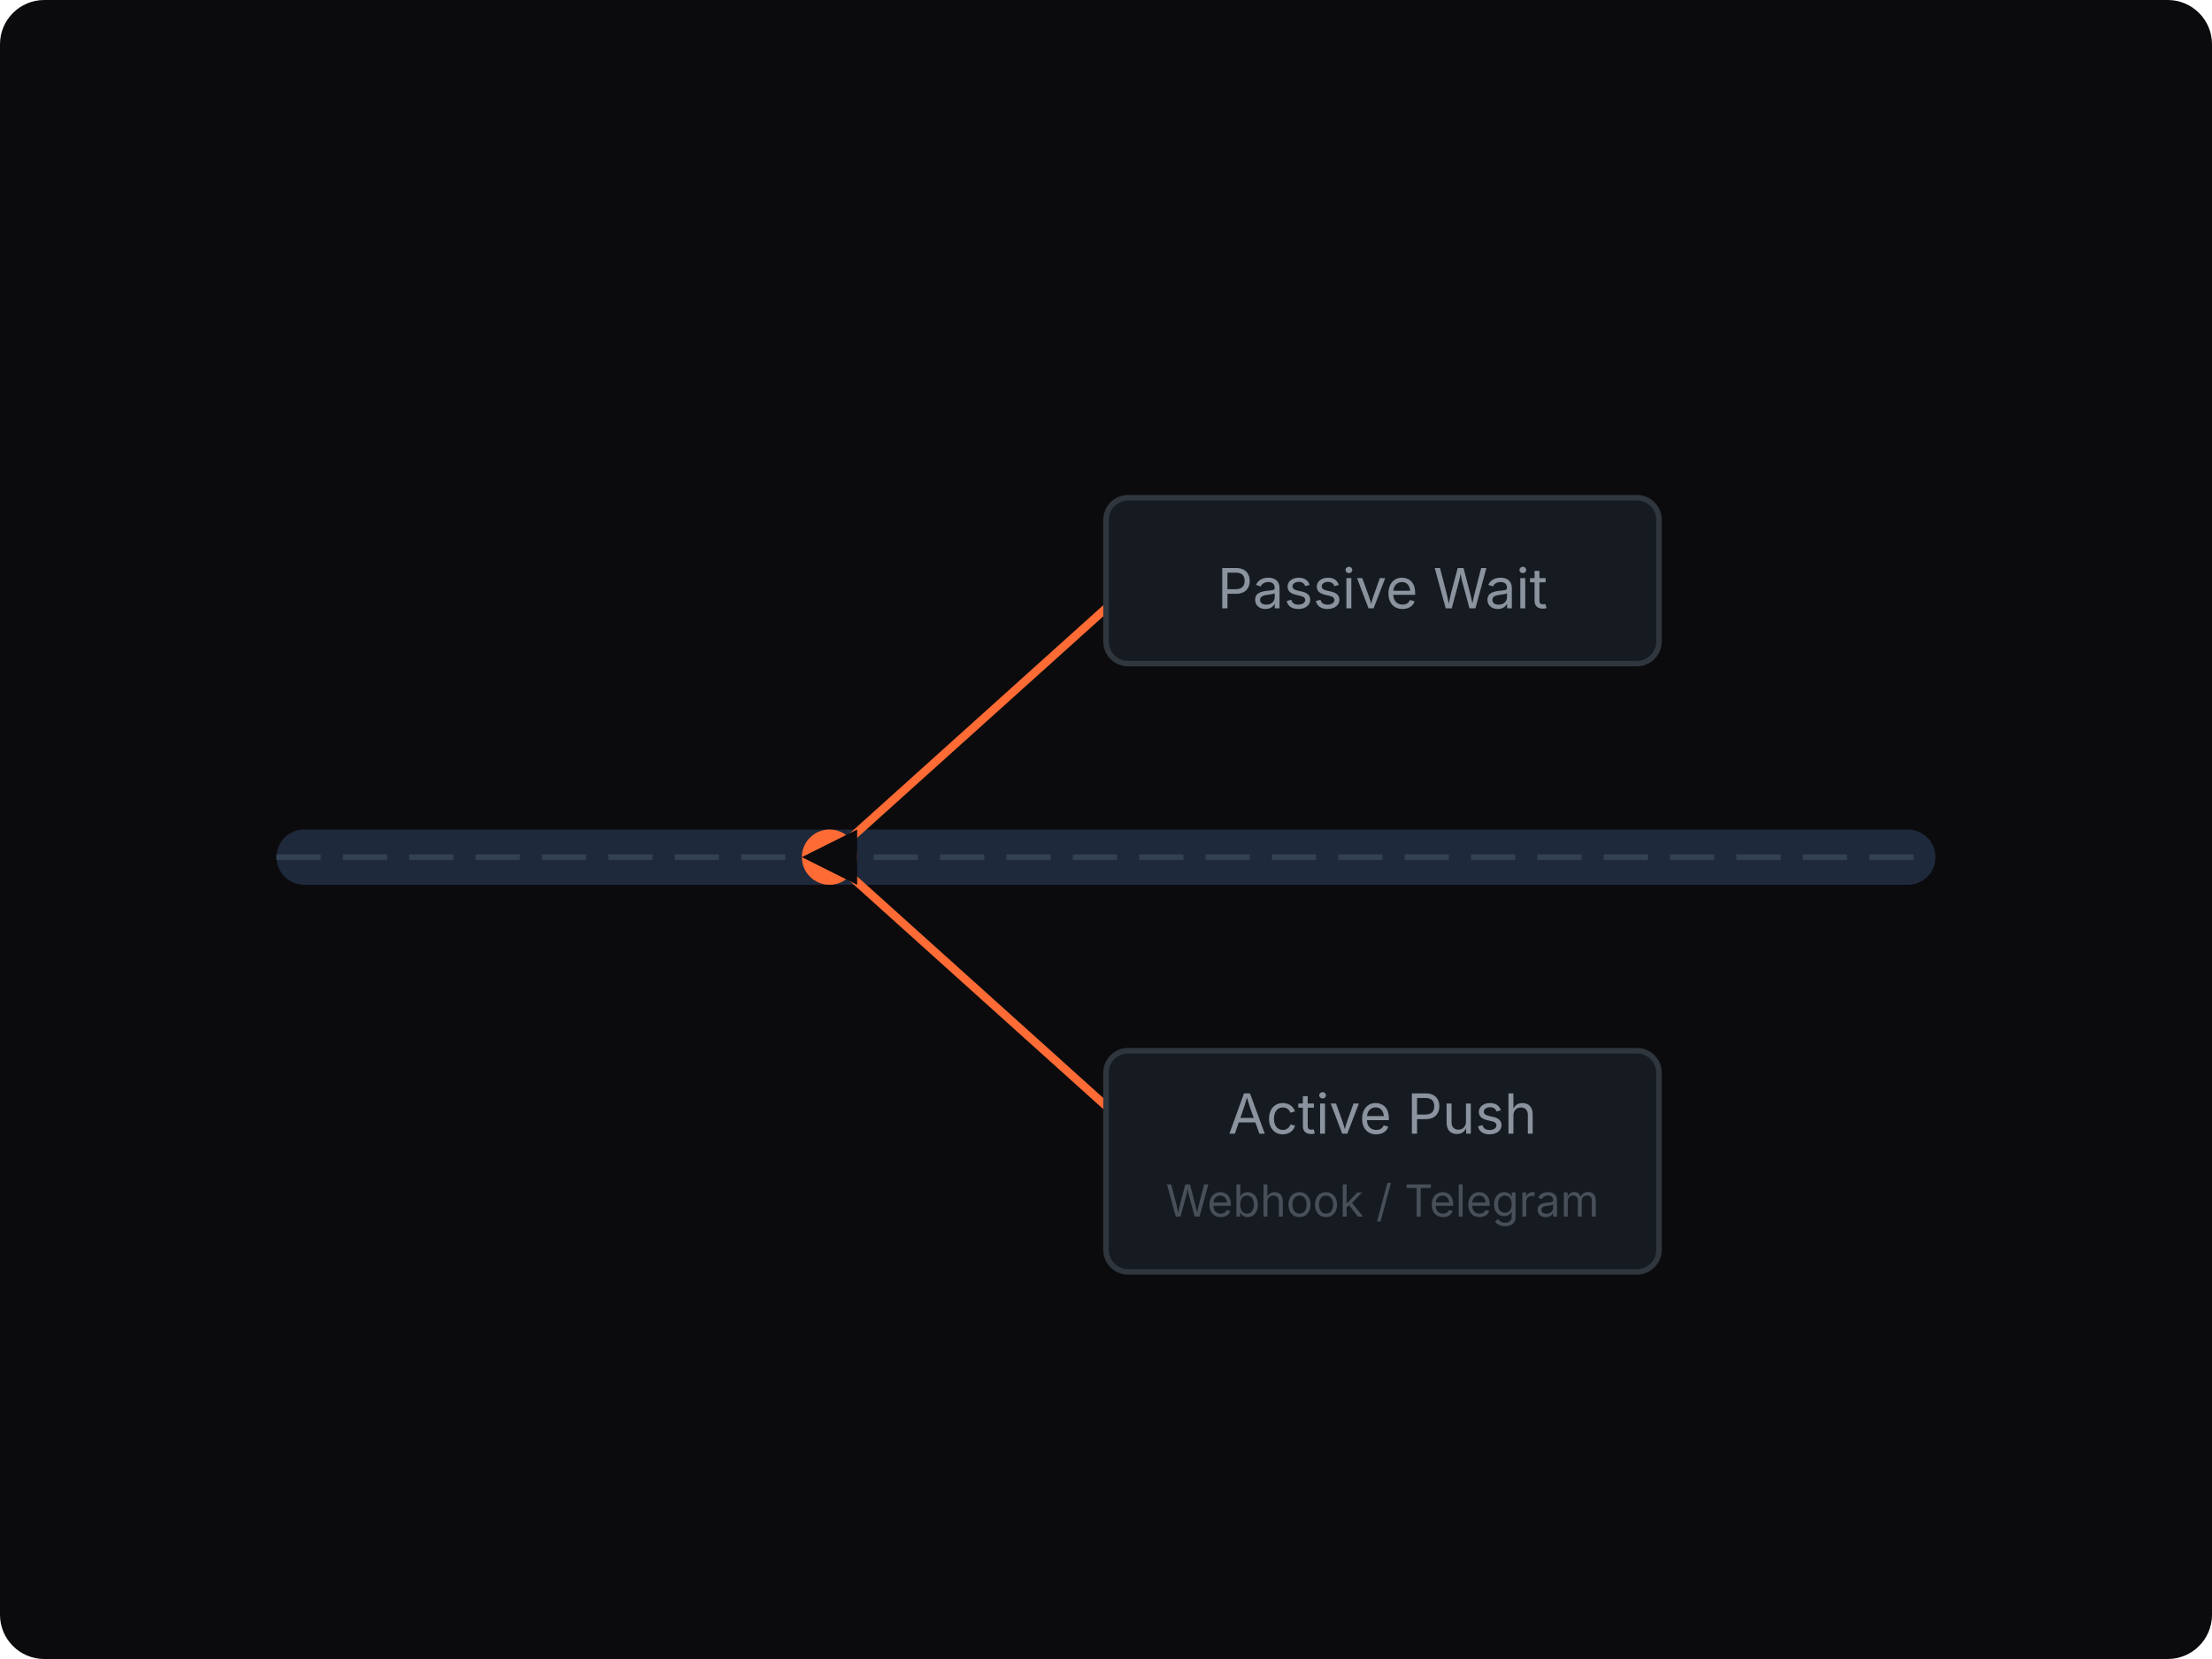
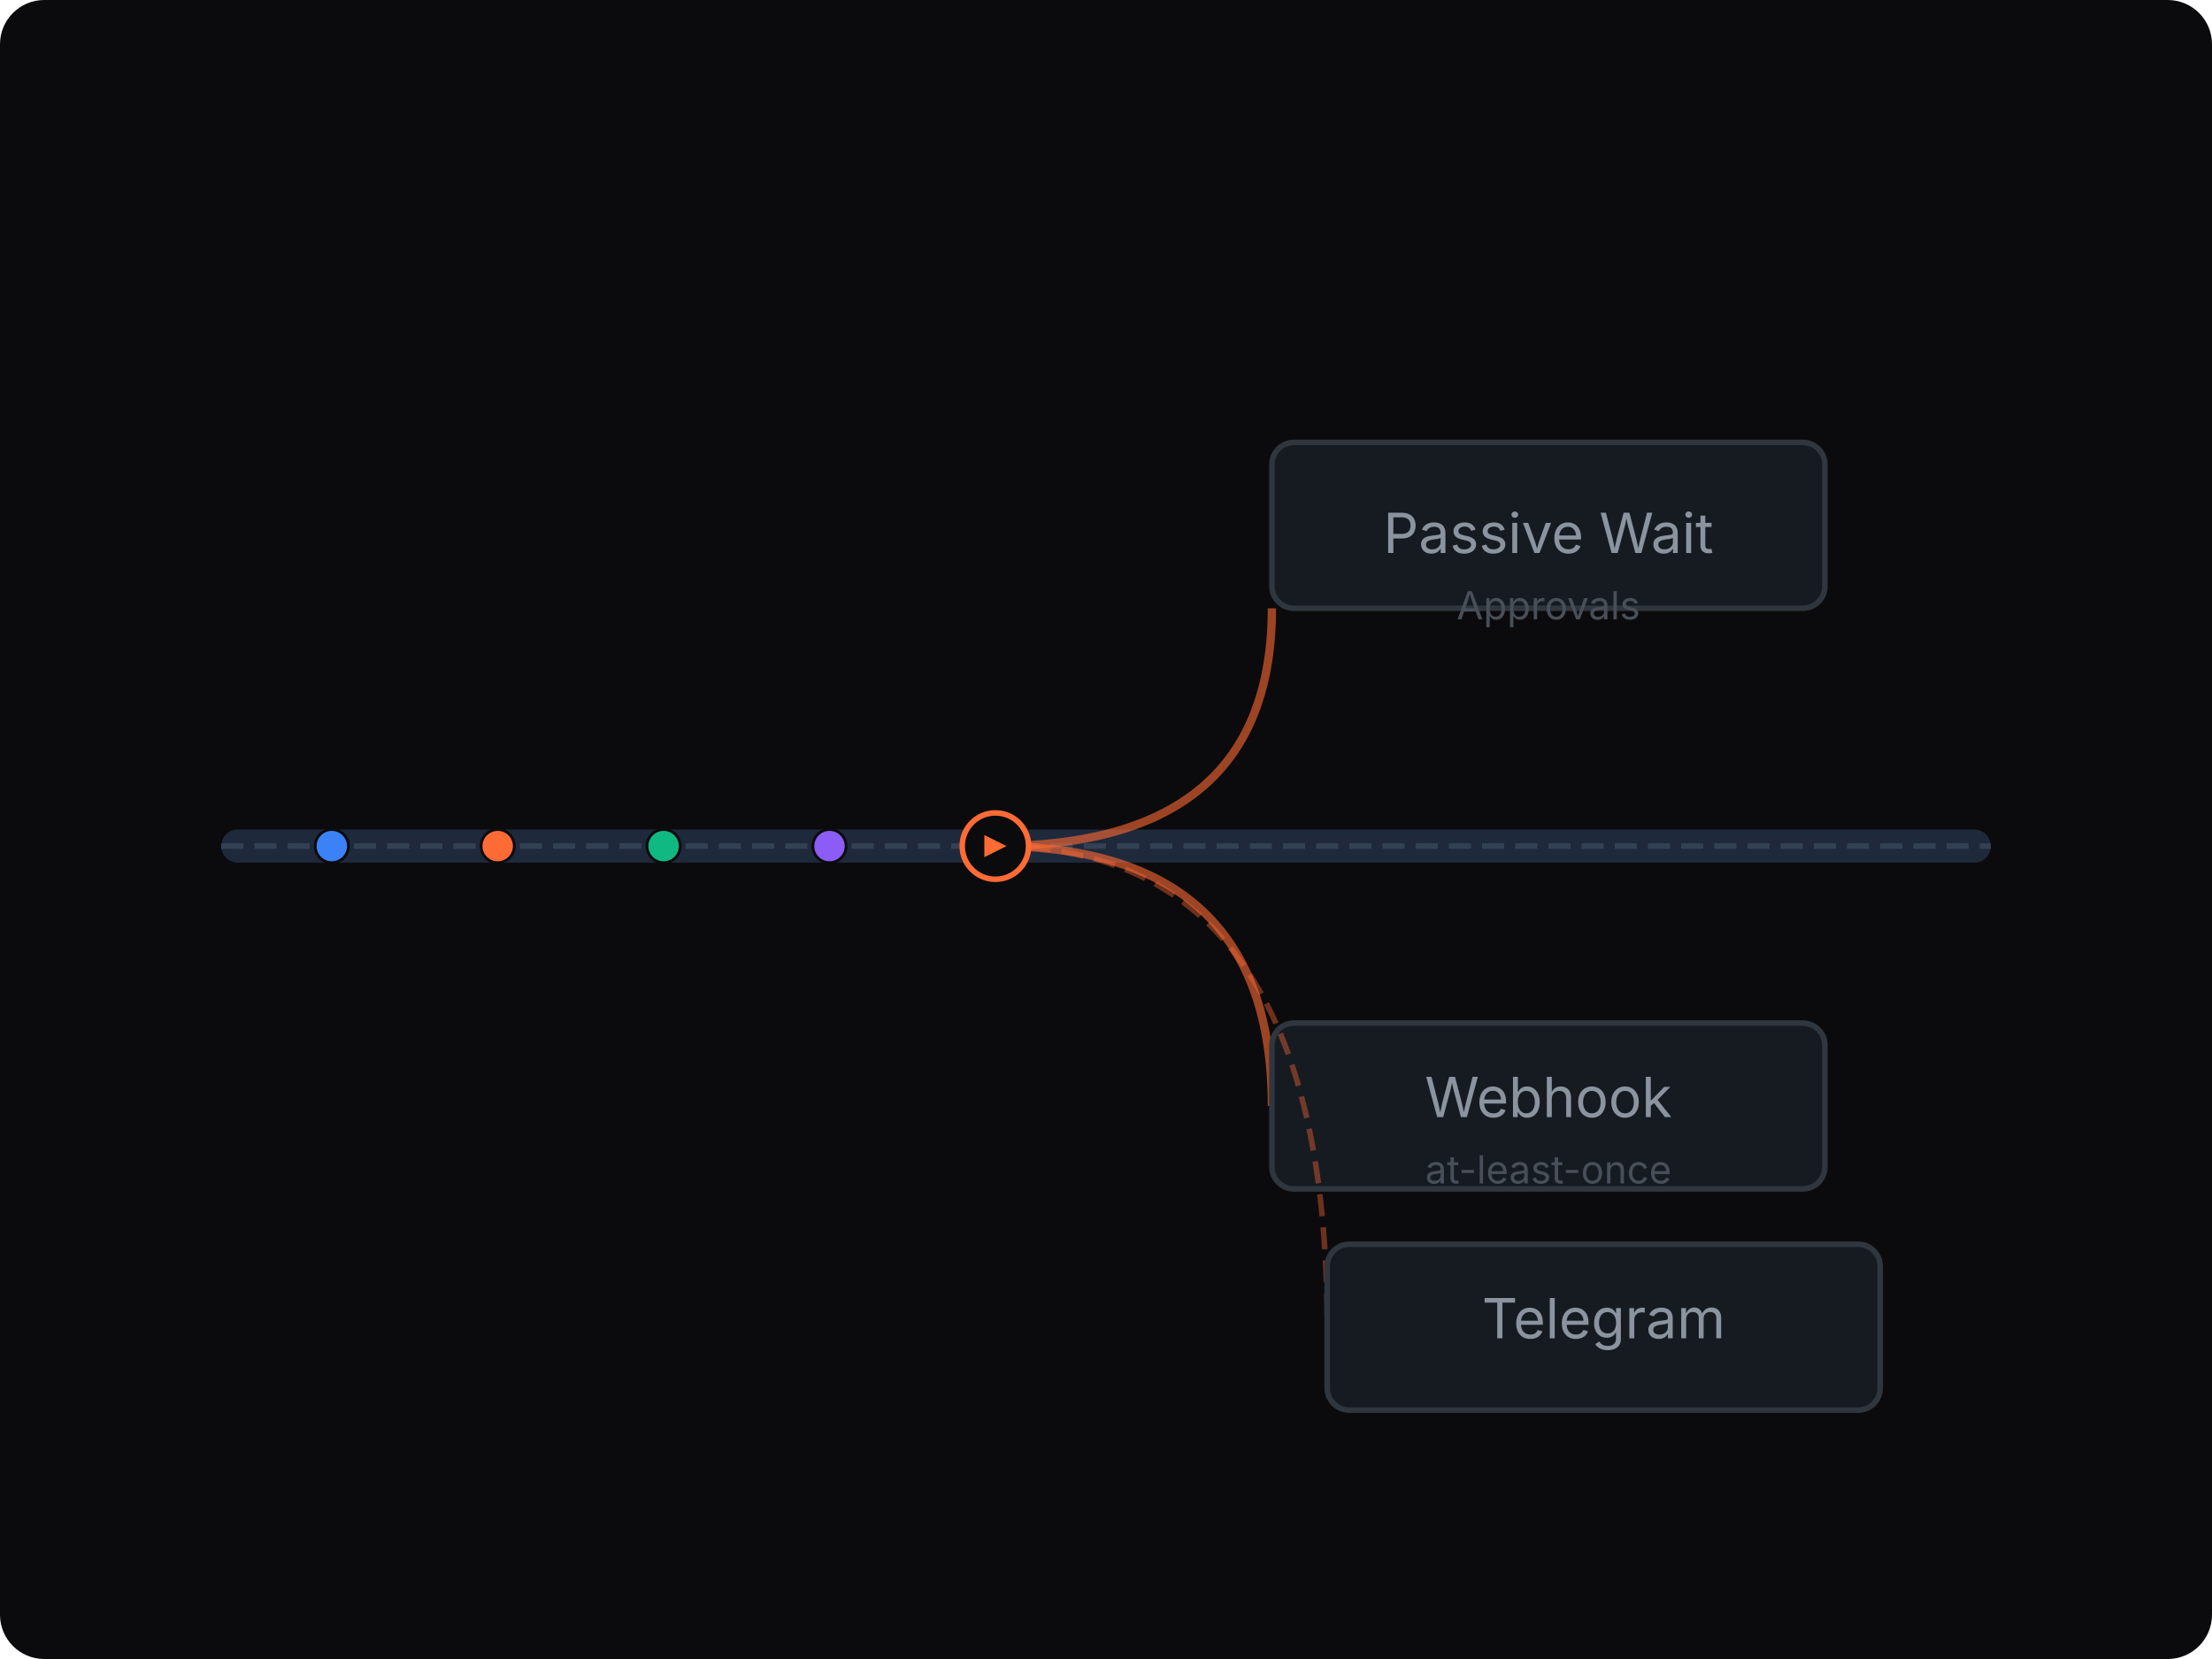
<svg xmlns="http://www.w3.org/2000/svg" viewBox="0 0 400 300">
+   <defs>
+     <linearGradient id="flameGrad" x1="0%" y1="0%" x2="100%" y2="100%">
+       <stop offset="0%" style="stop-color:#ff6b35;stop-opacity:1" />
+       <stop offset="100%" style="stop-color:#ff3d00;stop-opacity:1" />
+     </linearGradient>
+   </defs>
  <rect width="400" height="300" fill="#0b0b0d" rx="8" />
-   <g transform="translate(50, 50)">
-     <rect x="0" y="100" width="300" height="10" rx="5" fill="#1e293b" />
-     <line x1="0" y1="105" x2="300" y2="105" stroke="#334155" stroke-width="1" stroke-dasharray="8,4" />
-     <g transform="translate(100, 40)">
-       <path d="M0 65 L50 20" fill="none" stroke="#ff6b35" stroke-width="1.5" />
-       <rect x="50" y="0" width="100" height="30" rx="4" fill="#161b22" stroke="#30363d" stroke-width="1" />
-       <text x="100" y="20" text-anchor="middle" fill="#8b949e" font-family="Inter" font-size="10">Passive Wait</text>
+   <g transform="translate(40, 50)">
+     <rect x="0" y="100" width="320" height="6" rx="3" fill="#1e293b" />
+     <line x1="0" y1="103" x2="320" y2="103" stroke="#334155" stroke-width="1" stroke-dasharray="4,2" />
+     <circle cx="20" cy="103" r="3" fill="#3b82f6" stroke="#0b0b0d" stroke-width="0.5" />
+     <circle cx="50" cy="103" r="3" fill="#ff6b35" stroke="#0b0b0d" stroke-width="0.5" />
+     <circle cx="80" cy="103" r="3" fill="#10b981" stroke="#0b0b0d" stroke-width="0.5" />
+     <circle cx="110" cy="103" r="3" fill="#8b5cf6" stroke="#0b0b0d" stroke-width="0.5" />
+     <circle cx="140" cy="103" r="3" fill="#ff6b35" stroke="#0b0b0d" stroke-width="0.5" />
+     <g transform="translate(150, 40)">
+       <path d="M-10 63 Q40 63 40 20" fill="none" stroke="#ff6b35" stroke-width="1.5" stroke-opacity="0.6" />
+       <rect x="40" y="-10" width="100" height="30" rx="4" fill="#161b22" stroke="#30363d" stroke-width="1" />
+       <text x="90" y="10" text-anchor="middle" fill="#8b949e" font-family="Inter" font-size="10">Passive Wait</text>
+       <text x="90" y="22" text-anchor="middle" fill="#484f58" font-family="Inter" font-size="7">Approvals</text>
    </g>
-     <g transform="translate(100, 140)">
-       <path d="M0 -35 L50 10" fill="none" stroke="#ff6b35" stroke-width="1.5" />
-       <rect x="50" y="0" width="100" height="40" rx="4" fill="#161b22" stroke="#30363d" stroke-width="1" />
-       <text x="100" y="15" text-anchor="middle" fill="#8b949e" font-family="Inter" font-size="10">Active Push</text>
-       <text x="100" y="30" text-anchor="middle" fill="#484f58" font-family="Inter" font-size="8">Webhook / Telegram</text>
+     <g transform="translate(150, 140)">
+       <path d="M-10 -37 Q40 -37 40 10" fill="none" stroke="#ff6b35" stroke-width="1.5" stroke-opacity="0.6" />
+       <rect x="40" y="-5" width="100" height="30" rx="4" fill="#161b22" stroke="#30363d" stroke-width="1" />
+       <text x="90" y="12" text-anchor="middle" fill="#8b949e" font-family="Inter" font-size="10">Webhook</text>
+       <text x="90" y="24" text-anchor="middle" fill="#484f58" font-family="Inter" font-size="7">at-least-once</text>
    </g>
-     <circle cx="100" cy="105" r="5" fill="#ff6b35" />
-     <path d="M95 105 L105 100 L105 110 Z" fill="#0b0b0d" />
+     <g transform="translate(200, 180)">
+       <path d="M-60 -77 Q0 -77 0 10" fill="none" stroke="#ff6b35" stroke-width="1" stroke-opacity="0.4" stroke-dasharray="4,2" />
+       <rect x="0" y="-5" width="100" height="30" rx="4" fill="#161b22" stroke="#30363d" stroke-width="1" />
+       <text x="50" y="12" text-anchor="middle" fill="#8b949e" font-family="Inter" font-size="10">Telegram</text>
+     </g>
+     <g transform="translate(140, 103)">
+       <circle r="6" fill="#0b0b0d" stroke="#ff6b35" stroke-width="1" />
+       <path d="M-2 -2 L2 0 L-2 2 Z" fill="#ff6b35" />
+     </g>
  </g>
</svg>
